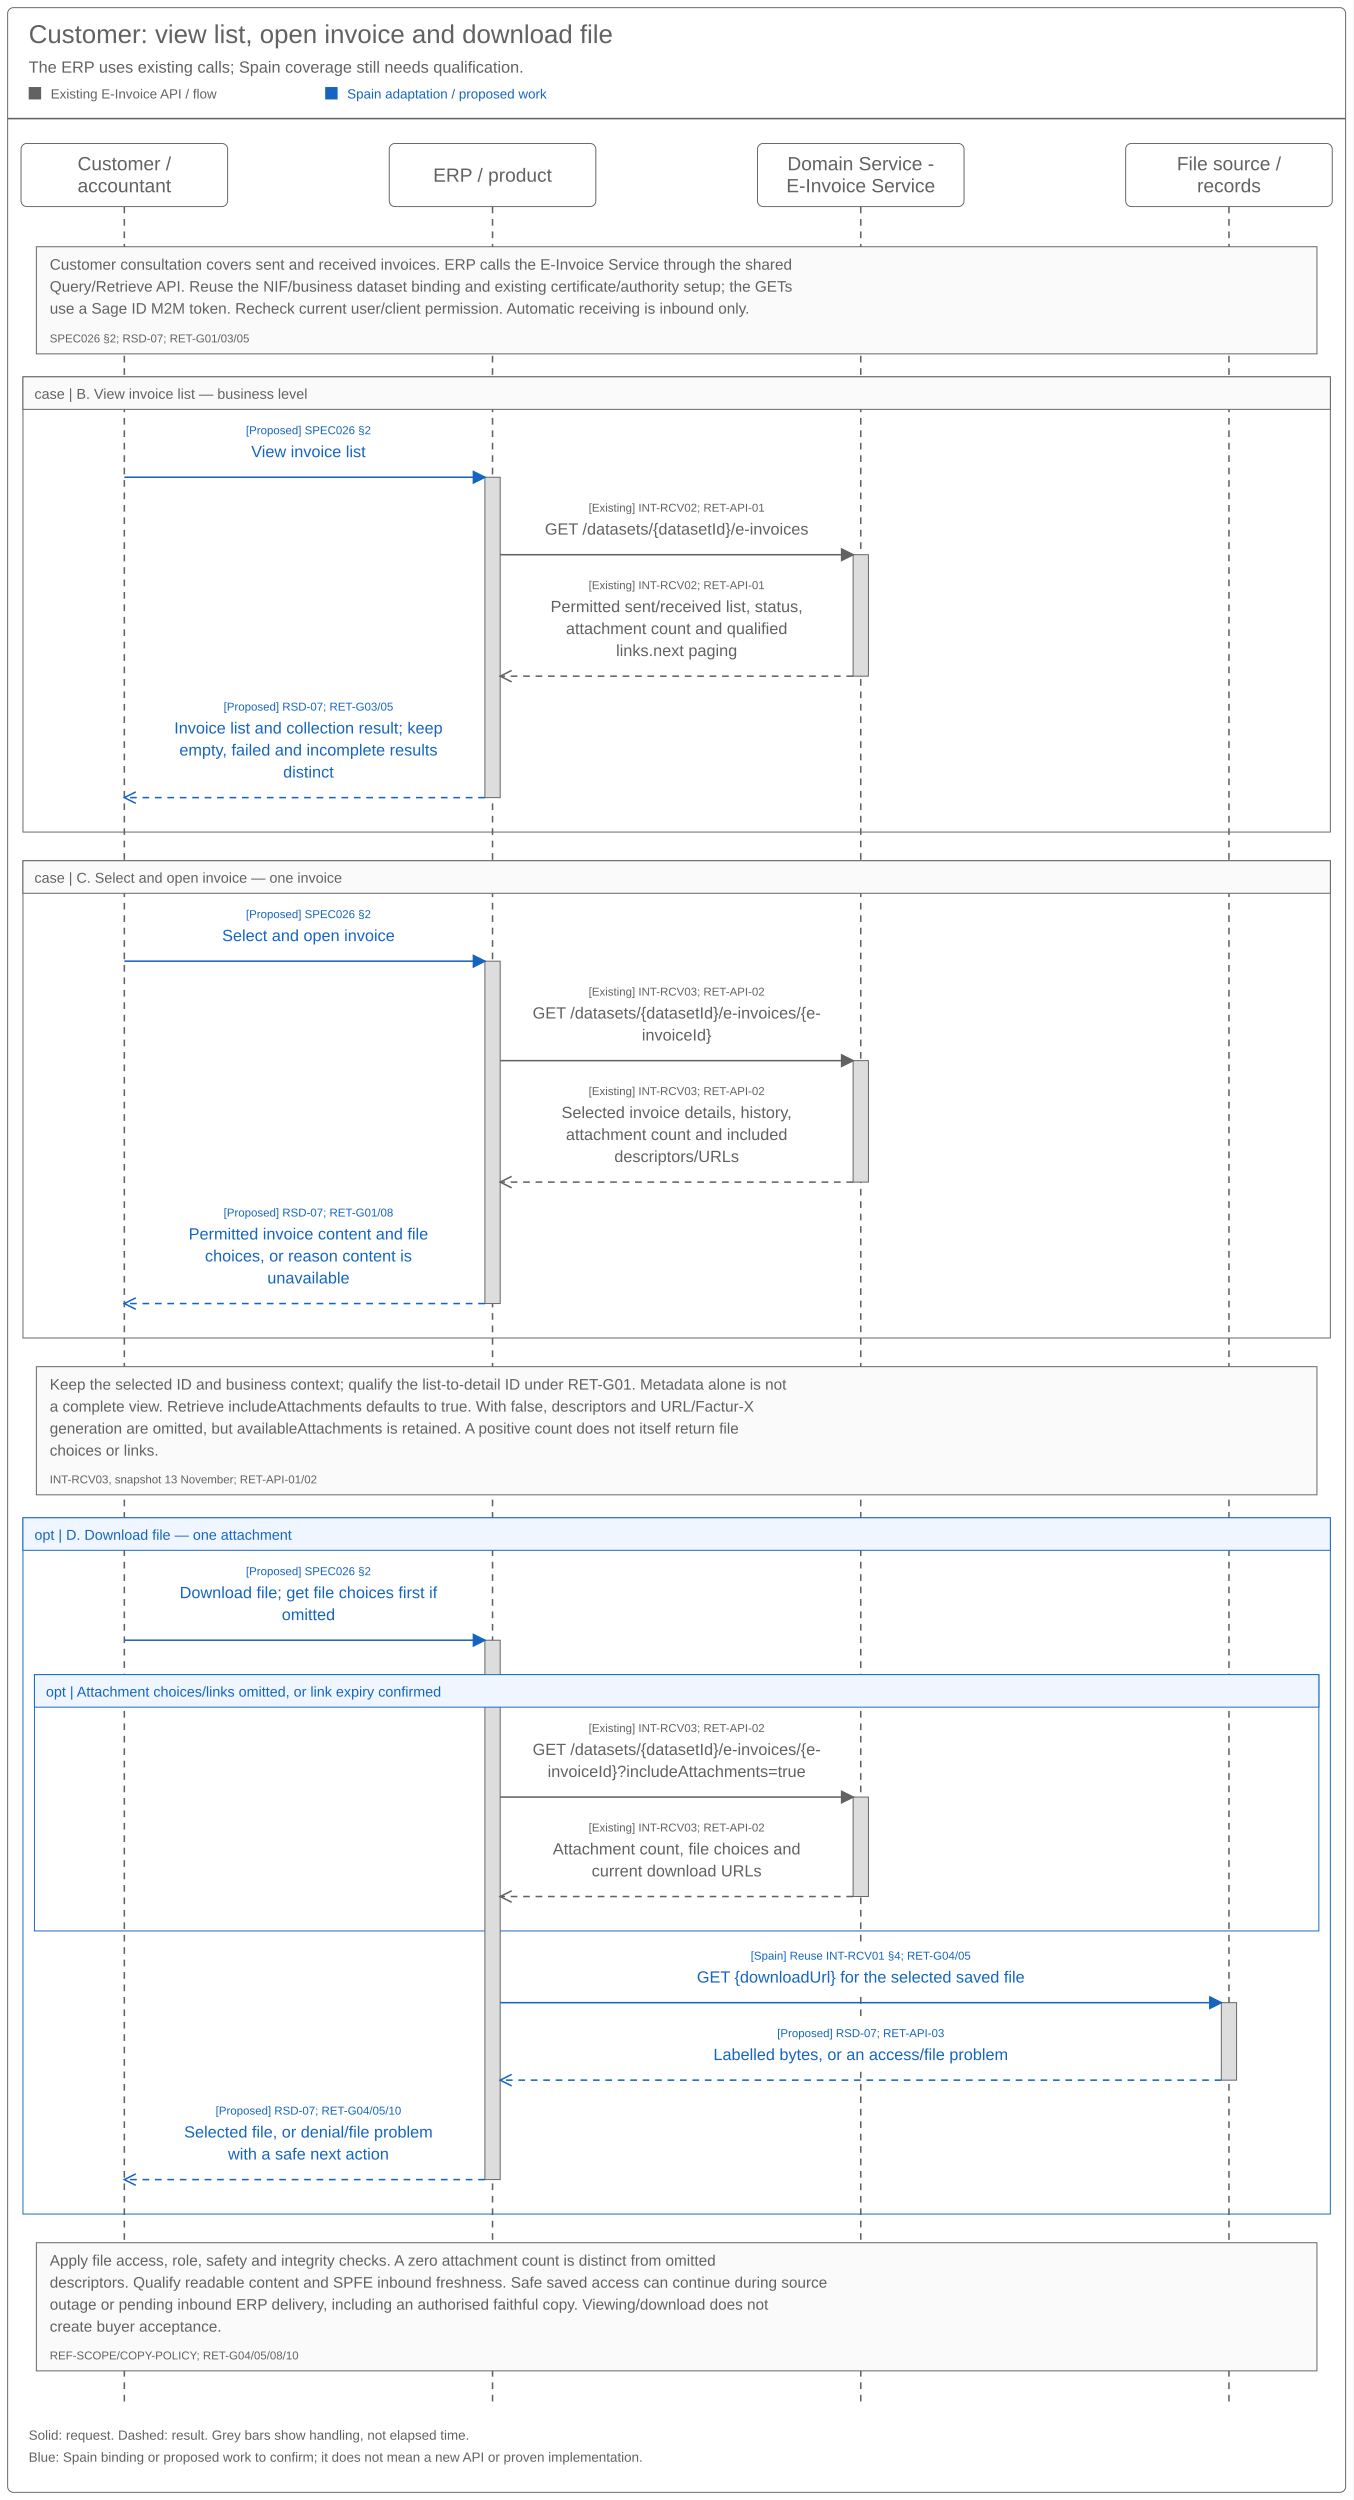
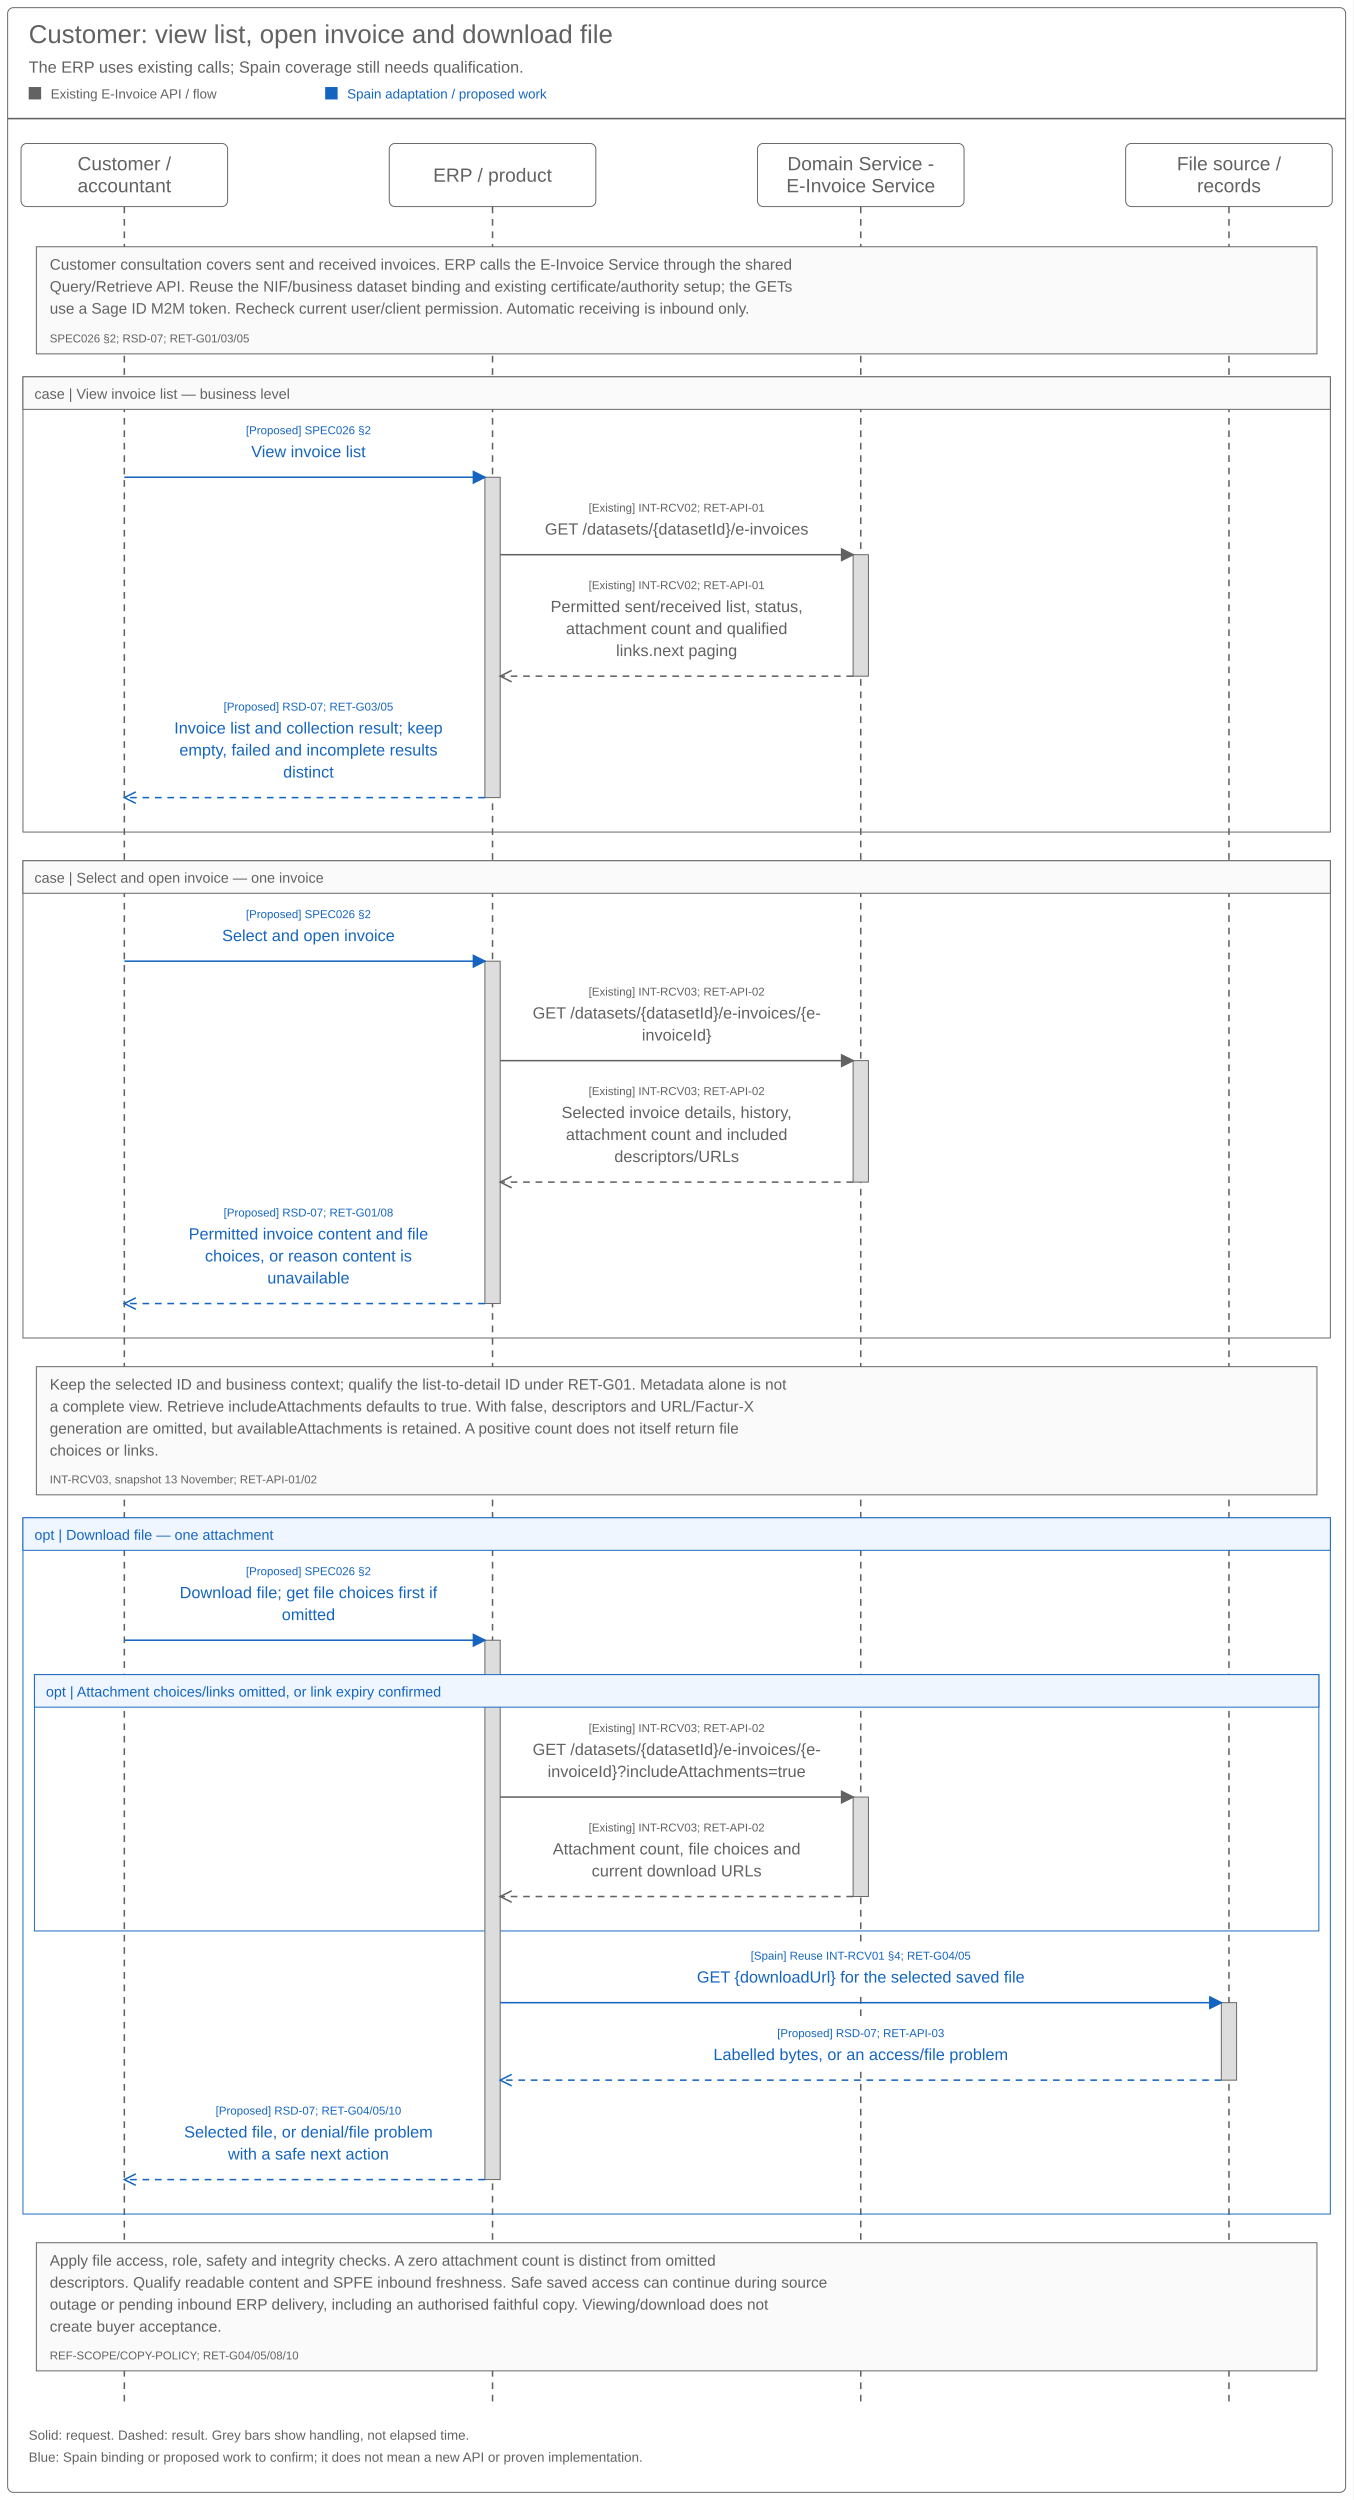
<svg xmlns="http://www.w3.org/2000/svg" aria-label="Customer: view list, open invoice and download file" width="1415" height="2614" viewBox="0 0 1415 2614" role="img">
  <rect width="1415" height="2614" fill="white" />
  <rect x="8" y="8" width="1399" height="2598" fill="white" stroke="#626262" rx="6" />
  <text font-family="Arial, sans-serif" font-size="27" text-anchor="start" x="30" y="45" fill="#626262">Customer: view list, open invoice and download file</text>
  <text font-family="Arial, sans-serif" font-size="17" text-anchor="start" x="30" y="76" fill="#626262">The ERP uses existing calls; Spain coverage still needs qualification.</text>
  <path d="M 8,124 L 1407,124" fill="none" stroke="#626262" stroke-width="1.6" />
  <path d="M 130,216 L 130,2511" fill="none" stroke="#626262" stroke-width="1.6" stroke-dasharray="7 6" />
  <rect x="22" y="150" width="216" height="66" fill="white" stroke="#626262" rx="6" />
  <text font-family="Arial, sans-serif" font-size="20" text-anchor="middle" x="130" y="178" fill="#626262">Customer /</text>
  <text font-family="Arial, sans-serif" font-size="20" text-anchor="middle" x="130" y="201" fill="#626262">accountant</text>
  <path d="M 515,216 L 515,2511" fill="none" stroke="#626262" stroke-width="1.6" stroke-dasharray="7 6" />
  <rect x="407" y="150" width="216" height="66" fill="white" stroke="#626262" rx="6" />
  <text font-family="Arial, sans-serif" font-size="20" text-anchor="middle" x="515" y="190" fill="#626262">ERP / product</text>
  <path d="M 900,216 L 900,2511" fill="none" stroke="#626262" stroke-width="1.6" stroke-dasharray="7 6" />
  <rect x="792" y="150" width="216" height="66" fill="white" stroke="#626262" rx="6" />
  <text font-family="Arial, sans-serif" font-size="20" text-anchor="middle" x="900" y="178" fill="#626262">Domain Service -</text>
  <text font-family="Arial, sans-serif" font-size="20" text-anchor="middle" x="900" y="201" fill="#626262">E-Invoice Service</text>
  <path d="M 1285,216 L 1285,2511" fill="none" stroke="#626262" stroke-width="1.6" stroke-dasharray="7 6" />
  <rect x="1177" y="150" width="216" height="66" fill="white" stroke="#626262" rx="6" />
  <text font-family="Arial, sans-serif" font-size="20" text-anchor="middle" x="1285" y="178" fill="#626262">File source /</text>
  <text font-family="Arial, sans-serif" font-size="20" text-anchor="middle" x="1285" y="201" fill="#626262">records</text>
  <rect x="24" y="394" width="1367" height="476" fill="none" stroke="#626262" rx="0" />
  <rect x="24" y="900" width="1367" height="499" fill="none" stroke="#626262" rx="0" />
  <rect x="36" y="1751" width="1343" height="268" fill="none" stroke="#1565C0" rx="0" />
  <rect x="24" y="1587" width="1367" height="728" fill="none" stroke="#1565C0" rx="0" />
  <rect x="892" y="580" width="16" height="127" fill="#dddddd" stroke="#626262" rx="0" />
  <rect x="507" y="499" width="16" height="335" fill="#dddddd" stroke="#626262" rx="0" />
  <rect x="892" y="1109" width="16" height="127" fill="#dddddd" stroke="#626262" rx="0" />
  <rect x="507" y="1005" width="16" height="358" fill="#dddddd" stroke="#626262" rx="0" />
  <rect x="892" y="1879" width="16" height="104" fill="#dddddd" stroke="#626262" rx="0" />
  <rect x="1277" y="2094" width="16" height="81" fill="#dddddd" stroke="#626262" rx="0" />
  <rect x="507" y="1715" width="16" height="564" fill="#dddddd" stroke="#626262" rx="0" />
  <rect x="24" y="394" width="1367" height="34" fill="#fafafa" stroke="#626262" rx="0" />
-   <text font-family="Arial, sans-serif" font-size="15" text-anchor="start" x="36" y="417" fill="#626262">case | B. View invoice list — business level</text>
+   <text font-family="Arial, sans-serif" font-size="15" text-anchor="start" x="36" y="417" fill="#626262">case | View invoice list — business level</text>
  <rect x="24" y="900" width="1367" height="34" fill="#fafafa" stroke="#626262" rx="0" />
-   <text font-family="Arial, sans-serif" font-size="15" text-anchor="start" x="36" y="923" fill="#626262">case | C. Select and open invoice — one invoice</text>
+   <text font-family="Arial, sans-serif" font-size="15" text-anchor="start" x="36" y="923" fill="#626262">case | Select and open invoice — one invoice</text>
  <rect x="36" y="1751" width="1343" height="34" fill="#EFF6FF" stroke="#1565C0" rx="0" />
  <text font-family="Arial, sans-serif" font-size="15" text-anchor="start" x="48" y="1774" fill="#1565C0">opt | Attachment choices/links omitted, or link expiry confirmed</text>
  <rect x="24" y="1587" width="1367" height="34" fill="#EFF6FF" stroke="#1565C0" rx="0" />
-   <text font-family="Arial, sans-serif" font-size="15" text-anchor="start" x="36" y="1610" fill="#1565C0">opt | D. Download file — one attachment</text>
+   <text font-family="Arial, sans-serif" font-size="15" text-anchor="start" x="36" y="1610" fill="#1565C0">opt | Download file — one attachment</text>
  <rect x="38" y="258" width="1339" height="112" fill="#fafafa" stroke="#626262" rx="0" />
  <text font-family="Arial, sans-serif" font-size="16" text-anchor="start" x="52" y="282" fill="#626262">Customer consultation covers sent and received invoices. ERP calls the E-Invoice Service through the shared</text>
  <text font-family="Arial, sans-serif" font-size="16" text-anchor="start" x="52" y="305" fill="#626262">Query/Retrieve API. Reuse the NIF/business dataset binding and existing certificate/authority setup; the GETs</text>
  <text font-family="Arial, sans-serif" font-size="16" text-anchor="start" x="52" y="328" fill="#626262">use a Sage ID M2M token. Recheck current user/client permission. Automatic receiving is inbound only.</text>
  <text font-family="Arial, sans-serif" font-size="12" text-anchor="start" x="52" y="358" fill="#626262">SPEC026 §2; RSD-07; RET-G01/03/05</text>
  <rect x="38" y="1429" width="1339" height="134" fill="#fafafa" stroke="#626262" rx="0" />
  <text font-family="Arial, sans-serif" font-size="16" text-anchor="start" x="52" y="1453" fill="#626262">Keep the selected ID and business context; qualify the list-to-detail ID under RET-G01. Metadata alone is not</text>
  <text font-family="Arial, sans-serif" font-size="16" text-anchor="start" x="52" y="1476" fill="#626262">a complete view. Retrieve includeAttachments defaults to true. With false, descriptors and URL/Factur-X</text>
  <text font-family="Arial, sans-serif" font-size="16" text-anchor="start" x="52" y="1499" fill="#626262">generation are omitted, but availableAttachments is retained. A positive count does not itself return file</text>
  <text font-family="Arial, sans-serif" font-size="16" text-anchor="start" x="52" y="1522" fill="#626262">choices or links.</text>
  <text font-family="Arial, sans-serif" font-size="12" text-anchor="start" x="52" y="1551" fill="#626262">INT-RCV03, snapshot 13 November; RET-API-01/02</text>
  <rect x="38" y="2345" width="1339" height="134" fill="#fafafa" stroke="#626262" rx="0" />
  <text font-family="Arial, sans-serif" font-size="16" text-anchor="start" x="52" y="2369" fill="#626262">Apply file access, role, safety and integrity checks. A zero attachment count is distinct from omitted</text>
  <text font-family="Arial, sans-serif" font-size="16" text-anchor="start" x="52" y="2392" fill="#626262">descriptors. Qualify readable content and SPFE inbound freshness. Safe saved access can continue during source</text>
  <text font-family="Arial, sans-serif" font-size="16" text-anchor="start" x="52" y="2415" fill="#626262">outage or pending inbound ERP delivery, including an authorised faithful copy. Viewing/download does not</text>
  <text font-family="Arial, sans-serif" font-size="16" text-anchor="start" x="52" y="2438" fill="#626262">create buyer acceptance.</text>
  <text font-family="Arial, sans-serif" font-size="12" text-anchor="start" x="52" y="2467" fill="#626262">REF-SCOPE/COPY-POLICY; RET-G04/05/08/10</text>
  <rect x="142" y="436" width="361" height="54" fill="white" stroke="none" rx="0" />
  <text font-family="Arial, sans-serif" font-size="12" text-anchor="middle" x="322.5" y="454" fill="#1565C0">[Proposed] SPEC026 §2</text>
  <text font-family="Arial, sans-serif" font-size="17" text-anchor="middle" x="322.5" y="478" fill="#1565C0">View invoice list</text>
  <path d="M 130,499 L 507,499" fill="none" stroke="#1565C0" stroke-width="1.6" />
  <path stroke-width="1.6" d="M 495,493 L 507,499 L 495,505 Z" fill="#1565C0" stroke="#1565C0" />
  <rect x="527" y="517" width="361" height="54" fill="white" stroke="none" rx="0" />
  <text font-family="Arial, sans-serif" font-size="12" text-anchor="middle" x="707.5" y="535" fill="#626262">[Existing] INT-RCV02; RET-API-01</text>
  <text font-family="Arial, sans-serif" font-size="17" text-anchor="middle" x="707.5" y="559" fill="#626262">GET /datasets/{datasetId}/e-invoices</text>
  <path d="M 523,580 L 892,580" fill="none" stroke="#626262" stroke-width="1.6" />
  <path stroke-width="1.6" d="M 880,574 L 892,580 L 880,586 Z" fill="#626262" stroke="#626262" />
  <rect x="527" y="598" width="361" height="100" fill="white" stroke="none" rx="0" />
  <text font-family="Arial, sans-serif" font-size="12" text-anchor="middle" x="707.5" y="616" fill="#626262">[Existing] INT-RCV02; RET-API-01</text>
  <text font-family="Arial, sans-serif" font-size="17" text-anchor="middle" x="707.5" y="640" fill="#626262">Permitted sent/received list, status,</text>
  <text font-family="Arial, sans-serif" font-size="17" text-anchor="middle" x="707.5" y="663" fill="#626262">attachment count and qualified</text>
  <text font-family="Arial, sans-serif" font-size="17" text-anchor="middle" x="707.5" y="686" fill="#626262">links.next paging</text>
  <path d="M 892,707 L 523,707" fill="none" stroke="#626262" stroke-width="1.6" stroke-dasharray="7 6" />
  <path stroke-width="1.6" d="M 535,701 L 523,707 L 535,713" fill="none" stroke="#626262" />
  <rect x="142" y="725" width="361" height="100" fill="white" stroke="none" rx="0" />
  <text font-family="Arial, sans-serif" font-size="12" text-anchor="middle" x="322.5" y="743" fill="#1565C0">[Proposed] RSD-07; RET-G03/05</text>
  <text font-family="Arial, sans-serif" font-size="17" text-anchor="middle" x="322.5" y="767" fill="#1565C0">Invoice list and collection result; keep</text>
  <text font-family="Arial, sans-serif" font-size="17" text-anchor="middle" x="322.5" y="790" fill="#1565C0">empty, failed and incomplete results</text>
  <text font-family="Arial, sans-serif" font-size="17" text-anchor="middle" x="322.5" y="813" fill="#1565C0">distinct</text>
  <path d="M 507,834 L 130,834" fill="none" stroke="#1565C0" stroke-width="1.6" stroke-dasharray="7 6" />
  <path stroke-width="1.6" d="M 142,828 L 130,834 L 142,840" fill="none" stroke="#1565C0" />
  <rect x="142" y="942" width="361" height="54" fill="white" stroke="none" rx="0" />
  <text font-family="Arial, sans-serif" font-size="12" text-anchor="middle" x="322.5" y="960" fill="#1565C0">[Proposed] SPEC026 §2</text>
  <text font-family="Arial, sans-serif" font-size="17" text-anchor="middle" x="322.5" y="984" fill="#1565C0">Select and open invoice</text>
  <path d="M 130,1005 L 507,1005" fill="none" stroke="#1565C0" stroke-width="1.6" />
  <path stroke-width="1.6" d="M 495,999 L 507,1005 L 495,1011 Z" fill="#1565C0" stroke="#1565C0" />
  <rect x="527" y="1023" width="361" height="77" fill="white" stroke="none" rx="0" />
  <text font-family="Arial, sans-serif" font-size="12" text-anchor="middle" x="707.5" y="1041" fill="#626262">[Existing] INT-RCV03; RET-API-02</text>
  <text font-family="Arial, sans-serif" font-size="17" text-anchor="middle" x="707.5" y="1065" fill="#626262">GET /datasets/{datasetId}/e-invoices/{e-</text>
  <text font-family="Arial, sans-serif" font-size="17" text-anchor="middle" x="707.5" y="1088" fill="#626262">invoiceId}</text>
  <path d="M 523,1109 L 892,1109" fill="none" stroke="#626262" stroke-width="1.6" />
  <path stroke-width="1.6" d="M 880,1103 L 892,1109 L 880,1115 Z" fill="#626262" stroke="#626262" />
  <rect x="527" y="1127" width="361" height="100" fill="white" stroke="none" rx="0" />
  <text font-family="Arial, sans-serif" font-size="12" text-anchor="middle" x="707.5" y="1145" fill="#626262">[Existing] INT-RCV03; RET-API-02</text>
  <text font-family="Arial, sans-serif" font-size="17" text-anchor="middle" x="707.5" y="1169" fill="#626262">Selected invoice details, history,</text>
  <text font-family="Arial, sans-serif" font-size="17" text-anchor="middle" x="707.5" y="1192" fill="#626262">attachment count and included</text>
  <text font-family="Arial, sans-serif" font-size="17" text-anchor="middle" x="707.5" y="1215" fill="#626262">descriptors/URLs</text>
  <path d="M 892,1236 L 523,1236" fill="none" stroke="#626262" stroke-width="1.6" stroke-dasharray="7 6" />
  <path stroke-width="1.6" d="M 535,1230 L 523,1236 L 535,1242" fill="none" stroke="#626262" />
  <rect x="142" y="1254" width="361" height="100" fill="white" stroke="none" rx="0" />
  <text font-family="Arial, sans-serif" font-size="12" text-anchor="middle" x="322.5" y="1272" fill="#1565C0">[Proposed] RSD-07; RET-G01/08</text>
  <text font-family="Arial, sans-serif" font-size="17" text-anchor="middle" x="322.5" y="1296" fill="#1565C0">Permitted invoice content and file</text>
  <text font-family="Arial, sans-serif" font-size="17" text-anchor="middle" x="322.5" y="1319" fill="#1565C0">choices, or reason content is</text>
  <text font-family="Arial, sans-serif" font-size="17" text-anchor="middle" x="322.5" y="1342" fill="#1565C0">unavailable</text>
  <path d="M 507,1363 L 130,1363" fill="none" stroke="#1565C0" stroke-width="1.6" stroke-dasharray="7 6" />
  <path stroke-width="1.6" d="M 142,1357 L 130,1363 L 142,1369" fill="none" stroke="#1565C0" />
  <rect x="142" y="1629" width="361" height="77" fill="white" stroke="none" rx="0" />
  <text font-family="Arial, sans-serif" font-size="12" text-anchor="middle" x="322.5" y="1647" fill="#1565C0">[Proposed] SPEC026 §2</text>
  <text font-family="Arial, sans-serif" font-size="17" text-anchor="middle" x="322.5" y="1671" fill="#1565C0">Download file; get file choices first if</text>
  <text font-family="Arial, sans-serif" font-size="17" text-anchor="middle" x="322.5" y="1694" fill="#1565C0">omitted</text>
  <path d="M 130,1715 L 507,1715" fill="none" stroke="#1565C0" stroke-width="1.6" />
  <path stroke-width="1.6" d="M 495,1709 L 507,1715 L 495,1721 Z" fill="#1565C0" stroke="#1565C0" />
  <rect x="527" y="1793" width="361" height="77" fill="white" stroke="none" rx="0" />
  <text font-family="Arial, sans-serif" font-size="12" text-anchor="middle" x="707.5" y="1811" fill="#626262">[Existing] INT-RCV03; RET-API-02</text>
  <text font-family="Arial, sans-serif" font-size="17" text-anchor="middle" x="707.5" y="1835" fill="#626262">GET /datasets/{datasetId}/e-invoices/{e-</text>
  <text font-family="Arial, sans-serif" font-size="17" text-anchor="middle" x="707.5" y="1858" fill="#626262">invoiceId}?includeAttachments=true</text>
  <path d="M 523,1879 L 892,1879" fill="none" stroke="#626262" stroke-width="1.6" />
  <path stroke-width="1.6" d="M 880,1873 L 892,1879 L 880,1885 Z" fill="#626262" stroke="#626262" />
  <rect x="527" y="1897" width="361" height="77" fill="white" stroke="none" rx="0" />
  <text font-family="Arial, sans-serif" font-size="12" text-anchor="middle" x="707.5" y="1915" fill="#626262">[Existing] INT-RCV03; RET-API-02</text>
  <text font-family="Arial, sans-serif" font-size="17" text-anchor="middle" x="707.5" y="1939" fill="#626262">Attachment count, file choices and</text>
  <text font-family="Arial, sans-serif" font-size="17" text-anchor="middle" x="707.5" y="1962" fill="#626262">current download URLs</text>
  <path d="M 892,1983 L 523,1983" fill="none" stroke="#626262" stroke-width="1.6" stroke-dasharray="7 6" />
  <path stroke-width="1.6" d="M 535,1977 L 523,1983 L 535,1989" fill="none" stroke="#626262" />
  <rect x="527" y="2031" width="746" height="54" fill="white" stroke="none" rx="0" />
  <text font-family="Arial, sans-serif" font-size="12" text-anchor="middle" x="900.0" y="2049" fill="#1565C0">[Spain] Reuse INT-RCV01 §4; RET-G04/05</text>
  <text font-family="Arial, sans-serif" font-size="17" text-anchor="middle" x="900.0" y="2073" fill="#1565C0">GET {downloadUrl} for the selected saved file</text>
  <path d="M 523,2094 L 1277,2094" fill="none" stroke="#1565C0" stroke-width="1.6" />
  <path stroke-width="1.6" d="M 1265,2088 L 1277,2094 L 1265,2100 Z" fill="#1565C0" stroke="#1565C0" />
  <rect x="527" y="2112" width="746" height="54" fill="white" stroke="none" rx="0" />
  <text font-family="Arial, sans-serif" font-size="12" text-anchor="middle" x="900.0" y="2130" fill="#1565C0">[Proposed] RSD-07; RET-API-03</text>
  <text font-family="Arial, sans-serif" font-size="17" text-anchor="middle" x="900.0" y="2154" fill="#1565C0">Labelled bytes, or an access/file problem</text>
  <path d="M 1277,2175 L 523,2175" fill="none" stroke="#1565C0" stroke-width="1.6" stroke-dasharray="7 6" />
  <path stroke-width="1.6" d="M 535,2169 L 523,2175 L 535,2181" fill="none" stroke="#1565C0" />
  <rect x="142" y="2193" width="361" height="77" fill="white" stroke="none" rx="0" />
  <text font-family="Arial, sans-serif" font-size="12" text-anchor="middle" x="322.5" y="2211" fill="#1565C0">[Proposed] RSD-07; RET-G04/05/10</text>
  <text font-family="Arial, sans-serif" font-size="17" text-anchor="middle" x="322.5" y="2235" fill="#1565C0">Selected file, or denial/file problem</text>
  <text font-family="Arial, sans-serif" font-size="17" text-anchor="middle" x="322.5" y="2258" fill="#1565C0">with a safe next action</text>
  <path d="M 507,2279 L 130,2279" fill="none" stroke="#1565C0" stroke-width="1.6" stroke-dasharray="7 6" />
  <path stroke-width="1.6" d="M 142,2273 L 130,2279 L 142,2285" fill="none" stroke="#1565C0" />
  <text font-family="Arial, sans-serif" font-size="14" text-anchor="start" x="30" y="2551" fill="#626262">Solid: request. Dashed: result. Grey bars show handling, not elapsed time.</text>
  <text font-family="Arial, sans-serif" font-size="14" text-anchor="start" x="30" y="2574" fill="#626262">Blue: Spain binding or proposed work to confirm; it does not mean a new API or proven implementation.</text>
  <rect id="reuse-legend-grey-swatch" x="30" y="91" width="13" height="13" fill="#626262" />
  <text font-family="Arial, sans-serif" font-size="14" id="reuse-legend-grey-label" x="53" y="103" fill="#626262">Existing E-Invoice API / flow</text>
  <rect id="reuse-legend-blue-swatch" x="340" y="91" width="13" height="13" fill="#1565C0" />
  <text font-family="Arial, sans-serif" font-size="14" id="reuse-legend-blue-label" x="363" y="103" fill="#1565C0">Spain adaptation / proposed work</text>
</svg>
